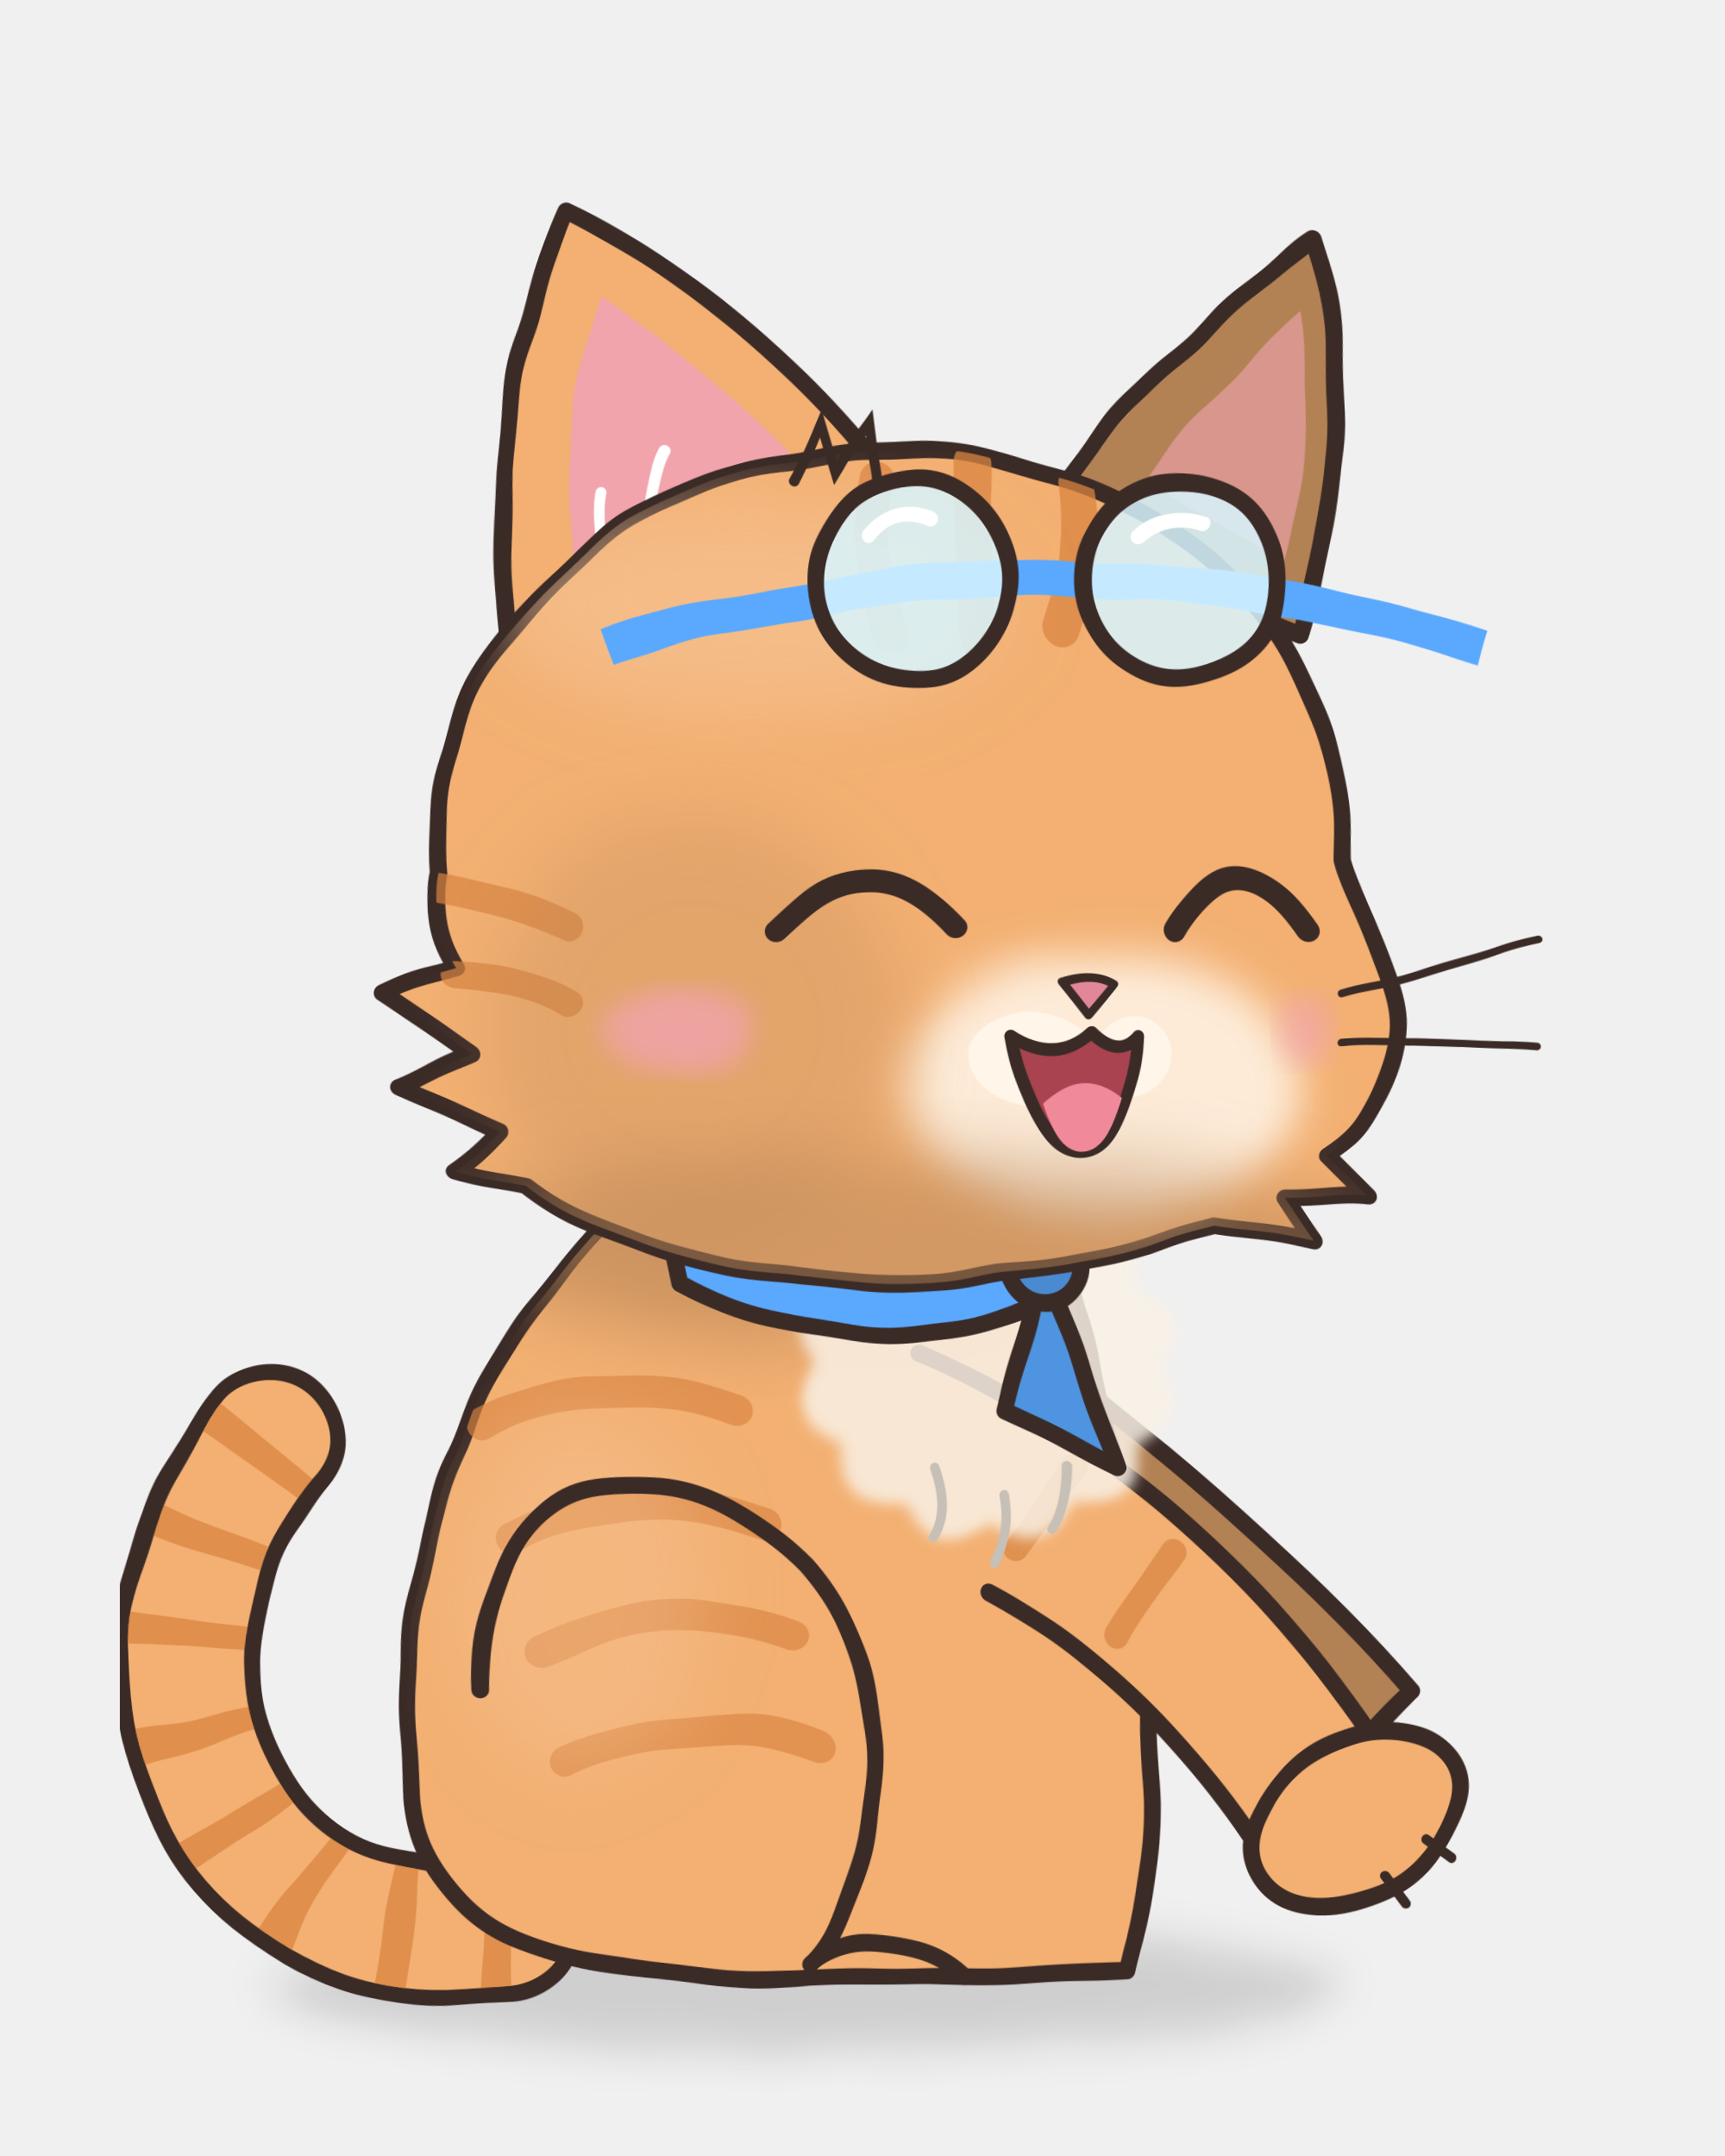
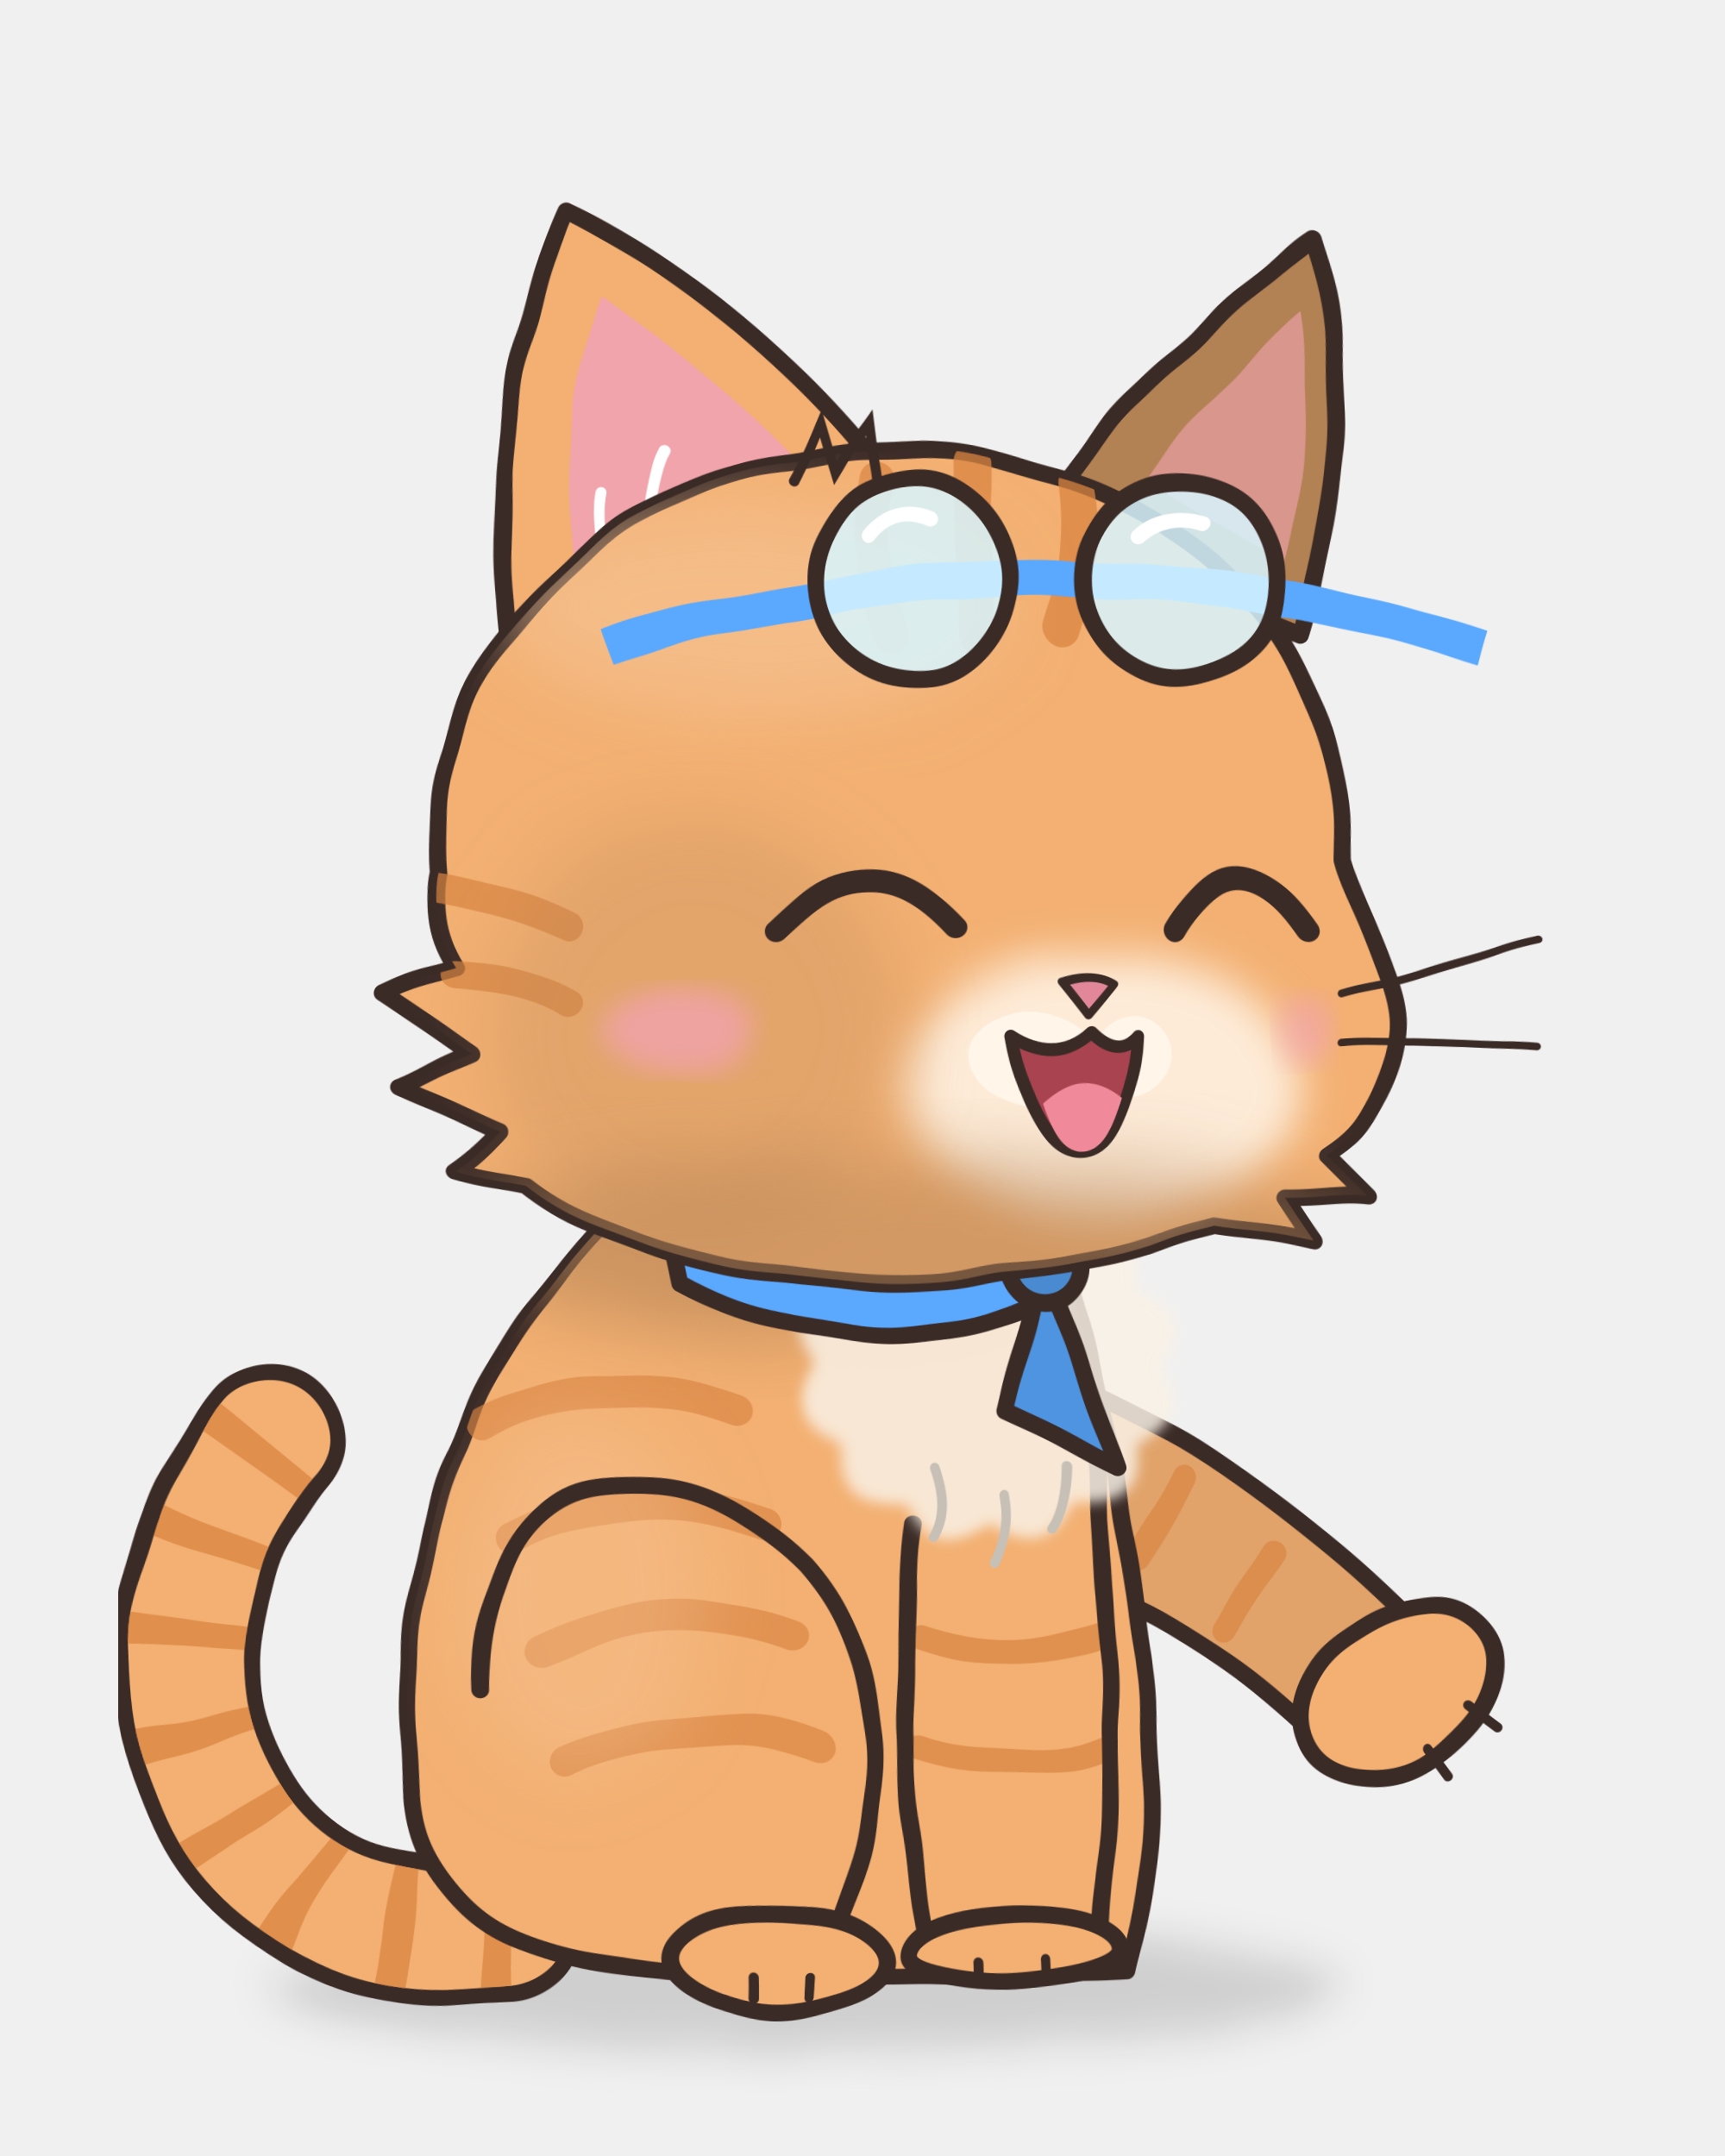
<svg xmlns="http://www.w3.org/2000/svg" viewBox="-104 -252 208 260">
  <defs>
    <filter id="ink" x="-5%" y="-5%" width="110%" height="110%">
      <feTurbulence type="fractalNoise" baseFrequency=".05" numOctaves="2" seed="3" result="n" />
      <feDisplacementMap in="SourceGraphic" in2="n" scale="2.2" />
    </filter>
    <filter id="pencil">
      <feTurbulence type="fractalNoise" baseFrequency="1.1 .35" numOctaves="2" seed="5" />
      <feColorMatrix values="0 0 0 0 .25  0 0 0 0 .2  0 0 0 0 .18  0 0 0 .22 -.02" />
      <feComposite in2="SourceGraphic" operator="in" />
    </filter>
    <filter id="blur1">
      <feGaussianBlur stdDeviation="1" />
    </filter>
    <filter id="blur2">
      <feGaussianBlur stdDeviation="2" />
    </filter>
    <filter id="blur3" x="-30%" y="-30%" width="160%" height="160%">
      <feGaussianBlur stdDeviation="3" />
    </filter>
    <filter id="blur4" x="-30%" y="-30%" width="160%" height="160%">
      <feGaussianBlur stdDeviation="5" />
    </filter>
  </defs>
  <g transform="translate(0 -150) scale(.85) translate(-120 -94)">
    <defs>
      <clipPath id="hsfrutigerorangehappy">
        <path d="M60 98 C58 60 90 38 124 38 C160 38 188 60 188 96 C190 104 196 112 196 120 C196 128 192 134 186 138 L192 144 L180 144 L184 150 L170 148 C164 150 144 156 124 156 C102 156 82 150 72 142 L62 140 L68 134 L54 128 L64 123 L52 115 L62 111 C59 106 59 102 60 98 Z" />
      </clipPath>
      <clipPath id="bsfrutigerorangehappy">
        <path d="M100 138 C68 150 52 194 56 228 C58 250 80 256 112 254 L158 254 C164 232 160 196 150 158 Z" />
      </clipPath>
    </defs>
    <g filter="url(#ink)">
      <ellipse cx="112" cy="256" rx="76" ry="9" fill="#000" opacity=".14" filter="url(#blur3)" />
      <path d="M70 248 C22 252 14 204 36 178" stroke="#3b2b27" stroke-width="21" fill="none" stroke-linecap="round" />
      <path d="M70 248 C22 252 14 204 36 178" stroke="#f3b072" stroke-width="16.5" fill="none" stroke-linecap="round" />
      <path d="M70 248 C22 252 14 204 36 178" stroke="#d98440" stroke-width="16.5" fill="none" stroke-dasharray="4 10" opacity=".75" />
-       <path d="M150 170 C168 184 186 200 198 214 L186 226 C174 214 158 200 146 192 Z" stroke="#3b2b27" stroke-width="2.4" stroke-linejoin="round" stroke-linecap="round" fill="#b38254" />
+       <path d="M136 166 C160 172 182 188 198 204 L186 222 C172 208 156 198 138 196 Z" stroke="#3b2b27" stroke-width="2.4" stroke-linejoin="round" stroke-linecap="round" fill="#e1a36a" />
+       <path d="M166 184 l-7 11 M178 194 l-7 11" stroke="#d98440" stroke-width="3.5" stroke-linecap="round" opacity=".7" />
+       <ellipse cx="196" cy="214" rx="15" ry="10.5" stroke="#3b2b27" stroke-width="2.4" stroke-linejoin="round" stroke-linecap="round" fill="#f3b072" transform="rotate(-35 196 214)" />
+       <path d="M200 222 l3 4 M206 216 l4 3" stroke="#3b2b27" stroke-width="1.4" fill="none" stroke-linecap="round" />
      <path d="M100 138 C68 150 52 194 56 228 C58 250 80 256 112 254 L158 254 C164 232 160 196 150 158 Z" stroke="#3b2b27" stroke-width="2.4" stroke-linejoin="round" stroke-linecap="round" fill="#f3b072" />
      <g clip-path="url(#bsfrutigerorangehappy)">
        <path d="M66 176 q18 -8 36 -2" stroke="#d98440" stroke-width="4.5" fill="none" stroke-linecap="round" opacity=".65" />
        <path d="M70 192 q18 -8 36 -2" stroke="#d98440" stroke-width="4.5" fill="none" stroke-linecap="round" opacity=".65" />
        <path d="M74 208 q18 -8 36 -2" stroke="#d98440" stroke-width="4.5" fill="none" stroke-linecap="round" opacity=".65" />
        <path d="M78 224 q18 -8 36 -2" stroke="#d98440" stroke-width="4.5" fill="none" stroke-linecap="round" opacity=".65" />
        <ellipse cx="110" cy="150" rx="44" ry="14" fill="#b38254" opacity=".6" filter="url(#blur4)" />
        <ellipse cx="80" cy="200" rx="18" ry="26" fill="#f6c699" opacity=".35" filter="url(#blur4)" />
      </g>
      <path d="M66 214 C64 182 92 176 112 196 C126 212 124 240 112 252" fill="none" stroke="#3b2b27" stroke-width="2.4" stroke-linejoin="round" stroke-linecap="round" />
-       <path d="M112 252 C116 248 128 248 134 254" fill="none" stroke="#3b2b27" stroke-width="2.4" stroke-linejoin="round" stroke-linecap="round" />
-       <path d="M128 166 C152 176 176 196 192 220 L176 236 C164 218 148 204 132 196 Z" fill="#f3b072" />
-       <path d="M128 166 C152 176 176 196 192 220" fill="none" stroke="#3b2b27" stroke-width="2.4" stroke-linejoin="round" stroke-linecap="round" />
-       <path d="M176 236 C164 218 150 206 138 200" fill="none" stroke="#3b2b27" stroke-width="2.4" stroke-linejoin="round" stroke-linecap="round" />
-       <path d="M150 182 l-8 12 M164 194 l-8 12" stroke="#d98440" stroke-width="3.5" stroke-linecap="round" opacity=".7" />
-       <ellipse cx="190" cy="232" rx="16" ry="11" stroke="#3b2b27" stroke-width="2.4" stroke-linejoin="round" stroke-linecap="round" fill="#f3b072" transform="rotate(-30 190 232)" />
-       <path d="M194 240 l3 4 M200 235 l4 3" stroke="#3b2b27" stroke-width="1.4" fill="none" stroke-linecap="round" />
+       <ellipse cx="108" cy="252" rx="15" ry="7" stroke="#3b2b27" stroke-width="2.4" stroke-linejoin="round" stroke-linecap="round" fill="#f3b072" />
+       <path d="M104 254 v3 M112 254 v3" stroke="#3b2b27" stroke-width="1.4" fill="none" stroke-linecap="round" />
+       <path d="M128 176 C125 206 126 234 129 251 L154 251 C155 232 156 202 152 172 Z" fill="#f3b072" />
+       <path d="M128 206 q12 4 26 0 M128 222 q12 4 26 0" stroke="#d98440" stroke-width="3.5" fill="none" stroke-linecap="round" opacity=".7" />
+       <path d="M127 190 C125 210 126 234 129 251" fill="none" stroke="#3b2b27" stroke-width="2.4" stroke-linejoin="round" stroke-linecap="round" />
+       <path d="M152 172 C156 202 155 232 154 251" fill="none" stroke="#3b2b27" stroke-width="2.4" stroke-linejoin="round" stroke-linecap="round" />
+       <path d="M126 251 C126 244 157 244 157 251 C157 256 126 256 126 251 Z" stroke="#3b2b27" stroke-width="2.4" stroke-linejoin="round" stroke-linecap="round" fill="#f3b072" />
+       <path d="M136 252 v3 M146 252 v3" stroke="#3b2b27" stroke-width="1.4" fill="none" stroke-linecap="round" />
      <path d="M162.0 168.0 Q167.9 175.5 158.8 179.0 Q159.9 188.5 150.0 187.1 Q146.0 196.0 138.0 190.0 Q130.0 196.0 126.0 187.1 Q116.1 188.5 117.2 179.0 Q108.1 175.5 114.0 168.0 Q108.1 160.5 117.2 157.0 Q116.1 147.5 126.0 148.9 Q130.0 140.0 138.0 146.0 Q146.0 140.0 150.0 148.9 Q159.9 147.5 158.8 157.0 Q167.9 160.5 162.0 168.0Z" fill="#f9f1e5" opacity="0.85" filter="url(#blur1)" />
      <path d="M130 182 q2 6 0 10 M140 186 q1 6 -1 10 M149 182 q0 6 -2 9" stroke="#c7c0b7" stroke-width="1.4" fill="none" stroke-linecap="round" />
      <path d="M92 144 Q122 160 150 148 L148 158 Q120 170 94 156 Z" stroke="#3b2b27" stroke-width="2.4" stroke-linejoin="round" stroke-linecap="round" fill="#5aa9ff" />
      <path d="M146 154 L156 182 L140 174 Z" stroke="#3b2b27" stroke-width="2.4" stroke-linejoin="round" stroke-linecap="round" fill="#4f94e0" />
      <circle cx="146" cy="154" r="5" stroke="#3b2b27" stroke-width="2.4" stroke-linejoin="round" stroke-linecap="round" fill="#498ad1" />
      <path d="M144 48 C156 32 170 18 184 8 C189 26 188 46 182 64 Z" stroke="#3b2b27" stroke-width="2.4" stroke-linejoin="round" stroke-linecap="round" fill="#b38254" />
      <path d="M160 42 C168 32 176 24 182 18 C184 32 183 44 180 54 Z" fill="#f2a3b3" opacity=".6" />
      <path d="M72 78 C66 54 68 28 78 4 C98 14 116 30 128 48 Z" stroke="#3b2b27" stroke-width="2.4" stroke-linejoin="round" stroke-linecap="round" fill="#f3b072" />
      <path d="M80 66 C77 48 78 30 83 16 C97 26 109 36 118 48 Z" fill="#f2a3b3" opacity=".9" />
      <path d="M90 56 q-1 -12 2 -18 M97 58 q0 -10 4 -15 M84 58 q-2 -9 -1 -14" stroke="#fff" stroke-width="1.6" fill="none" stroke-linecap="round" />
      <path d="M60 98 C58 60 90 38 124 38 C160 38 188 60 188 96 C190 104 196 112 196 120 C196 128 192 134 186 138 L192 144 L180 144 L184 150 L170 148 C164 150 144 156 124 156 C102 156 82 150 72 142 L62 140 L68 134 L54 128 L64 123 L52 115 L62 111 C59 106 59 102 60 98 Z" stroke="#3b2b27" stroke-width="2.4" stroke-linejoin="round" stroke-linecap="round" fill="#f3b072" />
      <g clip-path="url(#hsfrutigerorangehappy)">
        <path d="M122 42 q-2 10 2 22 M136 40 v24 M150 42 q2 10 -2 21" stroke="#d98440" stroke-width="5" fill="none" stroke-linecap="round" opacity=".75" />
        <path d="M60 100 q10 1 18 5 M62 112 q10 0 16 4" stroke="#d98440" stroke-width="4" fill="none" stroke-linecap="round" opacity=".7" />
        <ellipse cx="154.031" cy="128" rx="28" ry="19" fill="#fff6ea" opacity=".85" filter="url(#blur3)" />
        <ellipse cx="104" cy="60" rx="36" ry="15" fill="#f6c699" opacity=".55" filter="url(#blur4)" />
        <ellipse cx="96" cy="120" rx="30" ry="30" fill="#b38254" opacity=".25" filter="url(#blur4)" />
        <ellipse cx="124" cy="152" rx="70" ry="14" fill="#b38254" opacity=".5" filter="url(#blur4)" />
      </g>
      <path d="M110 42 l4 -8 l2 7 l5 -7 l1 8" stroke="#3b2b27" stroke-width="1.4" fill="none" stroke-linecap="round" />
      <path d="M107.65 106 Q120.65 92 133.65 106" stroke="#3b2b27" fill="none" stroke-linecap="round" stroke-linejoin="round" stroke-width="3.2" />
      <path d="M164.329 106 Q173.737 92 183.146 106" stroke="#3b2b27" fill="none" stroke-linecap="round" stroke-linejoin="round" stroke-width="3.2" />
      <ellipse cx="93.954" cy="120" rx="11" ry="6" fill="#f2a3b3" opacity=".75" filter="url(#blur2)" />
      <ellipse cx="182.868" cy="120" rx="4" ry="5" fill="#f2a3b3" opacity=".6" filter="url(#blur2)" />
      <ellipse cx="144.031" cy="124" rx="9" ry="6.5" fill="#fff6ea" opacity=".9" />
      <ellipse cx="158.031" cy="124" rx="6" ry="6" fill="#fff6ea" opacity=".9" />
      <path d="M148.031 113 Q152.031 111 155.031 113 L151.531 117.5 Z" fill="#e2879a" stroke="#3b2b27" stroke-width="1.2" stroke-linejoin="round" />
      <path d="M141.031 121 Q147.031 125 152.031 120 Q156.031 124 159.031 121 Q158.031 137 151.031 137 Q144.031 137 141.031 121 Z" fill="#a8434f" stroke="#3b2b27" stroke-width="1.8" stroke-linejoin="round" />
      <path d="M145.031 130 Q151.031 125 157.031 130 Q155.031 137 151.031 137 Q147.031 137 145.031 130 Z" fill="#f08a9a" />
      <path d="M188 115 q14 -3.2 28 -7.6" stroke="#3b2b27" stroke-width="1.1" fill="none" stroke-linecap="round" />
      <path d="M188 122 q14 -0.4 28 0.8" stroke="#3b2b27" stroke-width="1.1" fill="none" stroke-linecap="round" />
      <g transform="translate(26 0)">
        <path d="M58 66 Q120 46 182 66" stroke="#5aa9ff" stroke-width="5" fill="none" />
        <circle cx="101" cy="56" r="14" stroke="#3b2b27" stroke-width="2.4" stroke-linejoin="round" stroke-linecap="round" fill="#d8f6ff" fill-opacity=".85" />
        <circle cx="139" cy="56" r="14" stroke="#3b2b27" stroke-width="2.4" stroke-linejoin="round" stroke-linecap="round" fill="#d8f6ff" fill-opacity=".85" />
        <path d="M95 50 q4 -4 9 -2 M133 50 q4 -4 9 -2" stroke="#fff" stroke-width="2.2" fill="none" stroke-linecap="round" />
      </g>
    </g>
  </g>
</svg>
